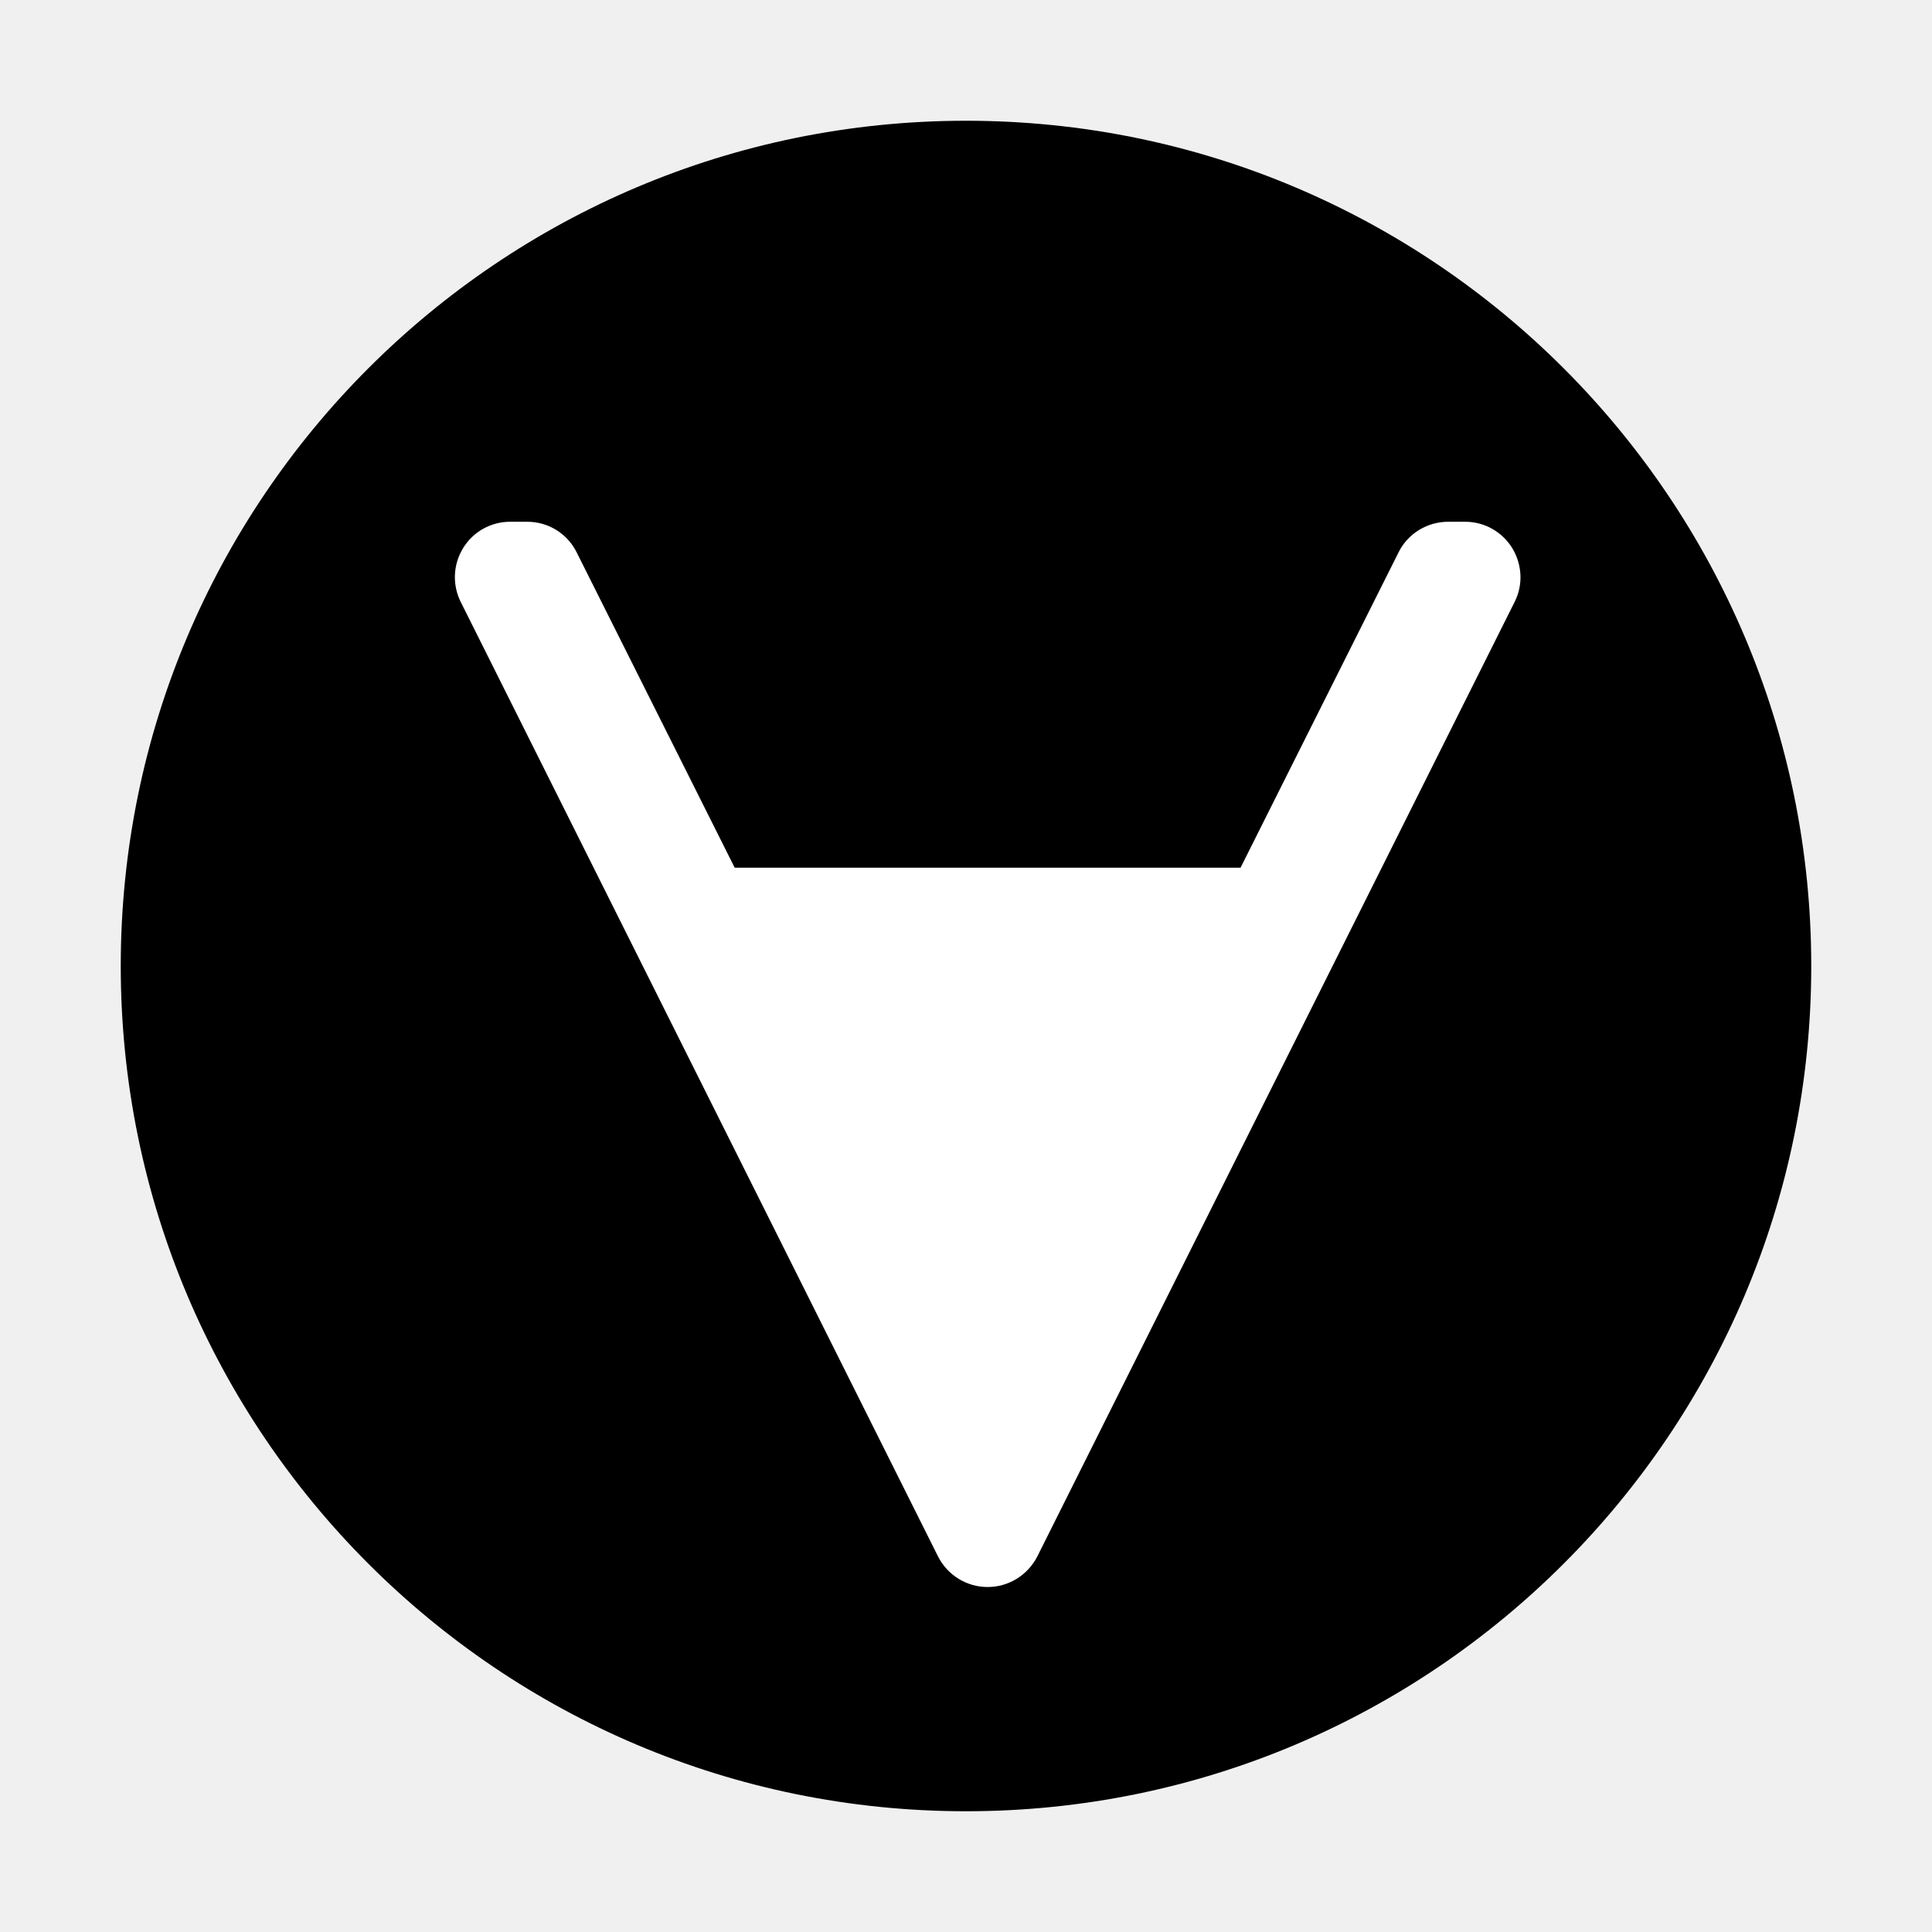
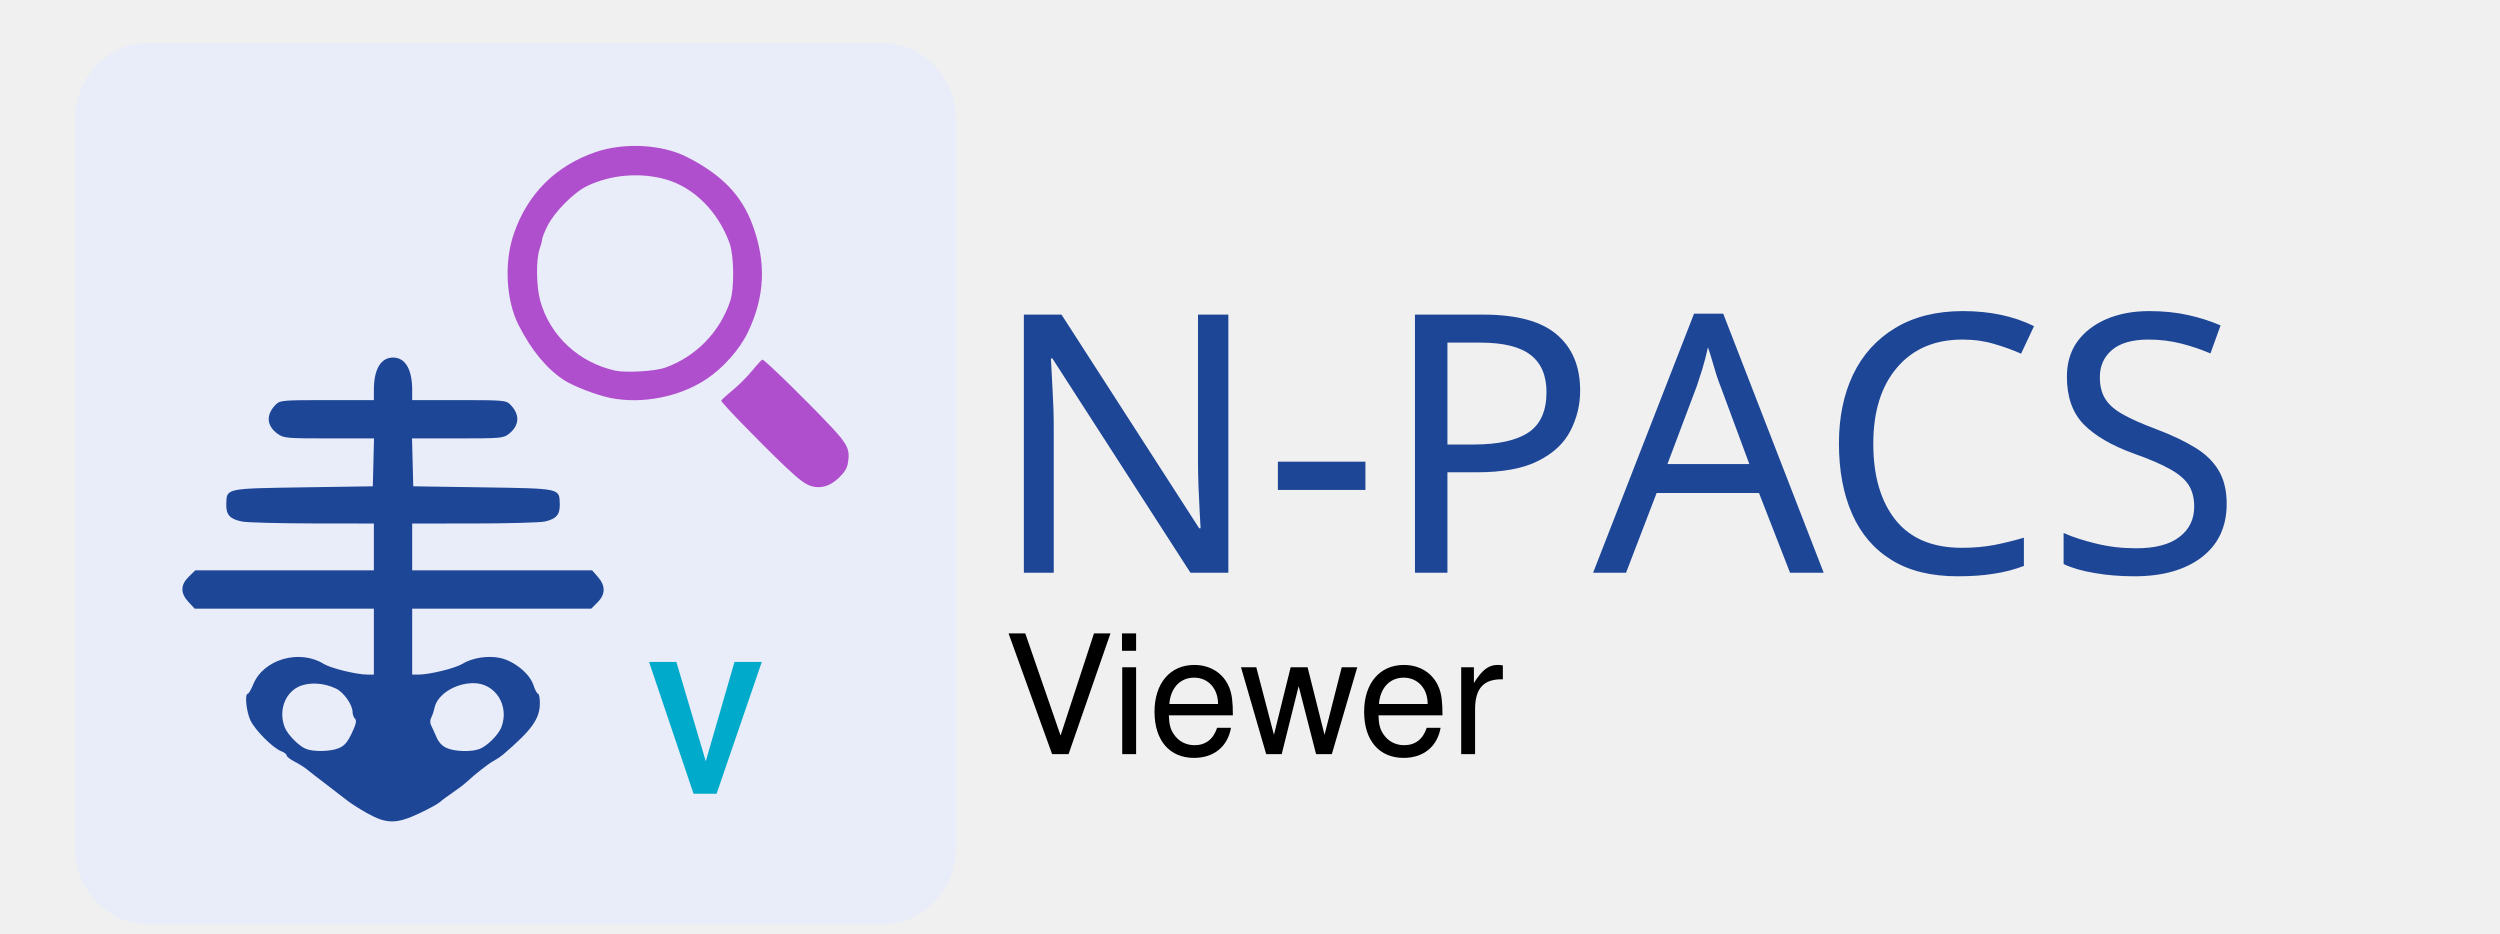
- <svg xmlns="http://www.w3.org/2000/svg" width="16" height="16" viewBox="0 0 16 16" fill="none">
-   <path d="M1 8C1 4.134 4.134 1 8 1C11.866 1 15 4.134 15 8C15 11.866 11.866 15 8 15C4.134 15 1 11.866 1 8Z" fill="black" />
-   <path d="M8.214 11.794L10.524 7.186H5.904L8.214 11.794Z" fill="white" />
-   <path d="M8.181 8.957C8.537 8.957 8.829 8.659 8.829 8.294C8.829 7.932 8.545 7.646 8.181 7.646C7.817 7.646 7.517 7.938 7.517 8.294C7.517 8.659 7.817 8.957 8.181 8.957Z" fill="white" />
-   <path d="M3.814 4.982L7.769 12.891C7.848 13.046 8.006 13.143 8.179 13.143C8.352 13.143 8.51 13.046 8.59 12.891L12.545 4.982C12.615 4.841 12.606 4.674 12.523 4.538C12.44 4.404 12.294 4.321 12.134 4.321H11.993C11.82 4.321 11.659 4.419 11.583 4.573L8.179 11.366L4.775 4.573C4.698 4.419 4.541 4.321 4.367 4.321H4.224C4.065 4.321 3.918 4.404 3.836 4.538C3.752 4.674 3.745 4.841 3.814 4.982" fill="white" />
+ <svg xmlns="http://www.w3.org/2000/svg" width="100%" height="100%" viewBox="0 0 166 62" version="1.1" xml:space="preserve" style="fill-rule:evenodd;clip-rule:evenodd;stroke-linejoin:round;stroke-miterlimit:2;">
+   <g id="g2739">
+     <g id="g11347">
+       <g id="text5063-9-0-1">
+         <text x="66.639px" y="50.073px" style="font-family:'Helvetica';font-size:11px;">V<tspan x="73.783px 76.227px " y="50.073px 50.073px ">ie</tspan>wer</text>
+       </g>
+       <g id="text3216-6">
+         <text x="65.656px" y="38.032px" style="font-family:'ArialRoundedMTBold', 'Arial Rounded MT Bold', sans-serif;font-size:24px;fill:#1d4697;">N-P<tspan x="105.781px 122.445px 140.21px " y="38.032px 38.032px 38.032px ">ACS</tspan>
+         </text>
+       </g>
+       <g id="g11317">
+         <path id="path3949-9-8-9" d="M9.806,2.86c-2.65,0 -4.83,2.305 -4.83,5.107l-0,48.297c-0,2.801 2.18,5.106 4.83,5.107l48.849,-0c-0,-0 0,-0 0.001,-0c2.649,-0 4.83,-2.306 4.83,-5.107l0,-48.297c0,-2.802 -2.181,-5.107 -4.83,-5.107c-0.001,-0 -0.001,-0 -0.001,-0l-48.849,-0Z" style="fill:#e9ecf9;fill-rule:nonzero;" />
+         <path id="path4655-4" d="M53.942,32.299c-0.437,-0.112 -0.858,-0.421 -1.81,-1.325c-1.626,-1.546 -4.24,-4.237 -4.24,-4.365c-0,-0.044 0.328,-0.348 0.73,-0.676c0.402,-0.328 0.999,-0.925 1.327,-1.327c0.328,-0.401 0.632,-0.73 0.675,-0.73c0.141,0 2.931,2.725 4.537,4.431c1.132,1.203 1.298,1.559 1.137,2.447c-0.063,0.349 -0.2,0.577 -0.566,0.942c-0.553,0.551 -1.176,0.761 -1.79,0.603Z" style="fill:#b04fcd;fill-rule:nonzero;" />
+         <g id="text5063-9-0-1-4-1-0">
+           <text x="42.817px" y="52.704px" style="font-family:'Helvetica-Bold', 'Helvetica';font-weight:700;font-size:12px;fill:#00aaca;">V</text>
+         </g>
+         <path id="path1418-2-4-6" d="M24.391,54.004c-0.511,-0.286 -1.126,-0.678 -1.367,-0.873c-0.241,-0.194 -0.86,-0.671 -1.375,-1.06c-0.516,-0.388 -1.077,-0.824 -1.247,-0.967c-0.171,-0.144 -0.549,-0.383 -0.84,-0.533c-0.292,-0.149 -0.53,-0.335 -0.53,-0.413c-0,-0.079 -0.161,-0.203 -0.357,-0.278c-0.554,-0.211 -1.719,-1.374 -2.039,-2.035c-0.278,-0.574 -0.401,-1.778 -0.183,-1.779c0.059,-0.001 0.224,-0.286 0.367,-0.635c0.682,-1.659 3.065,-2.344 4.68,-1.346c0.47,0.29 2.189,0.709 2.911,0.709l0.414,0l0,-4.38l-11.897,0l-0.41,-0.439c-0.548,-0.587 -0.542,-1.137 0.019,-1.685l0.429,-0.419l11.859,-0l0,-3.109l-4.062,-0.006c-2.234,-0.004 -4.339,-0.059 -4.677,-0.124c-0.818,-0.159 -1.08,-0.444 -1.061,-1.156c0.028,-1.062 -0.09,-1.036 5.107,-1.116l4.623,-0.07l0.08,-3.179l-2.986,-0c-2.814,-0 -3.009,-0.018 -3.406,-0.3c-0.753,-0.536 -0.8,-1.279 -0.123,-1.956c0.272,-0.272 0.456,-0.288 3.397,-0.288l3.108,0l0,-0.672c0,-1.375 0.46,-2.154 1.272,-2.154c0.812,0 1.272,0.779 1.272,2.154l-0,0.672l3.108,0c2.941,0 3.125,0.016 3.397,0.288c0.663,0.663 0.631,1.391 -0.085,1.954c-0.363,0.286 -0.534,0.302 -3.406,0.302l-3.024,-0l0.04,1.589l0.04,1.59l4.623,0.07c5.197,0.08 5.079,0.054 5.107,1.116c0.018,0.69 -0.226,0.976 -0.984,1.152c-0.303,0.07 -2.41,0.129 -4.683,0.131l-4.133,0.003l-0,3.109l11.947,-0l0.385,0.438c0.516,0.588 0.506,1.158 -0.028,1.692l-0.413,0.413l-11.891,0l-0,4.38l0.414,0c0.723,0 2.441,-0.419 2.913,-0.71c0.653,-0.404 1.695,-0.569 2.504,-0.397c0.933,0.198 1.965,1.034 2.216,1.794c0.107,0.322 0.247,0.585 0.312,0.585c0.065,0 0.119,0.278 0.119,0.618c-0,1.045 -0.525,1.778 -2.455,3.43c-0.146,0.124 -0.415,0.304 -0.6,0.4c-0.33,0.171 -1.224,0.869 -1.815,1.416c-0.168,0.156 -0.587,0.474 -0.932,0.707c-0.345,0.233 -0.721,0.513 -0.836,0.622c-0.114,0.109 -0.725,0.443 -1.357,0.742c-1.523,0.72 -2.176,0.72 -3.461,0.002l-0,0.001Zm-1.895,-4.327c0.376,-0.156 0.575,-0.387 0.864,-0.997c0.282,-0.595 0.335,-0.833 0.214,-0.954c-0.089,-0.089 -0.162,-0.284 -0.162,-0.432c0,-0.498 -0.582,-1.325 -1.108,-1.576c-0.842,-0.401 -1.85,-0.441 -2.519,-0.1c-0.9,0.46 -1.284,1.614 -0.886,2.661c0.184,0.484 0.939,1.257 1.41,1.445c0.52,0.208 1.635,0.184 2.187,-0.047l0,0Zm9.347,0.054c0.507,-0.193 1.259,-0.944 1.452,-1.451c0.544,-1.432 -0.405,-2.922 -1.858,-2.919c-1.211,0.002 -2.397,0.752 -2.585,1.637c-0.048,0.226 -0.148,0.522 -0.221,0.658c-0.08,0.147 -0.083,0.348 -0.01,0.494c0.069,0.136 0.229,0.489 0.356,0.785c0.153,0.356 0.385,0.604 0.689,0.736c0.548,0.238 1.629,0.268 2.176,0.06l0.001,0Z" style="fill:#1d4697;fill-rule:nonzero;" />
+         <path id="path4657-6" d="M40.541,26.426c-0.914,-0.182 -2.494,-0.79 -3.108,-1.197c-1.151,-0.762 -2.16,-1.99 -3.001,-3.649c-0.833,-1.646 -0.966,-4.153 -0.32,-6.041c0.912,-2.665 2.777,-4.53 5.442,-5.443c1.888,-0.646 4.395,-0.513 6.041,0.321c2.318,1.173 3.635,2.53 4.367,4.497c0.929,2.497 0.835,4.763 -0.297,7.136c-0.545,1.143 -1.631,2.374 -2.752,3.118c-1.793,1.19 -4.26,1.677 -6.372,1.258Zm3.61,-2.009c2.039,-0.723 3.621,-2.332 4.328,-4.401c0.292,-0.858 0.266,-3.048 -0.048,-3.903c-0.764,-2.084 -2.37,-3.68 -4.229,-4.203c-1.706,-0.48 -3.664,-0.313 -5.232,0.448c-0.884,0.428 -2.188,1.752 -2.634,2.674c-0.186,0.386 -0.339,0.771 -0.339,0.856c0,0.085 -0.075,0.377 -0.167,0.647c-0.246,0.726 -0.223,2.488 0.046,3.452c0.645,2.31 2.558,4.088 4.973,4.622c0.705,0.156 2.636,0.044 3.302,-0.192l0,-0Z" style="fill:#b04fcd;fill-rule:nonzero;" />
+       </g>
+     </g>
+     <rect id="rect2723" x="0" y="0" width="165.704" height="61.755" style="fill:none;" />
+   </g>
</svg>
